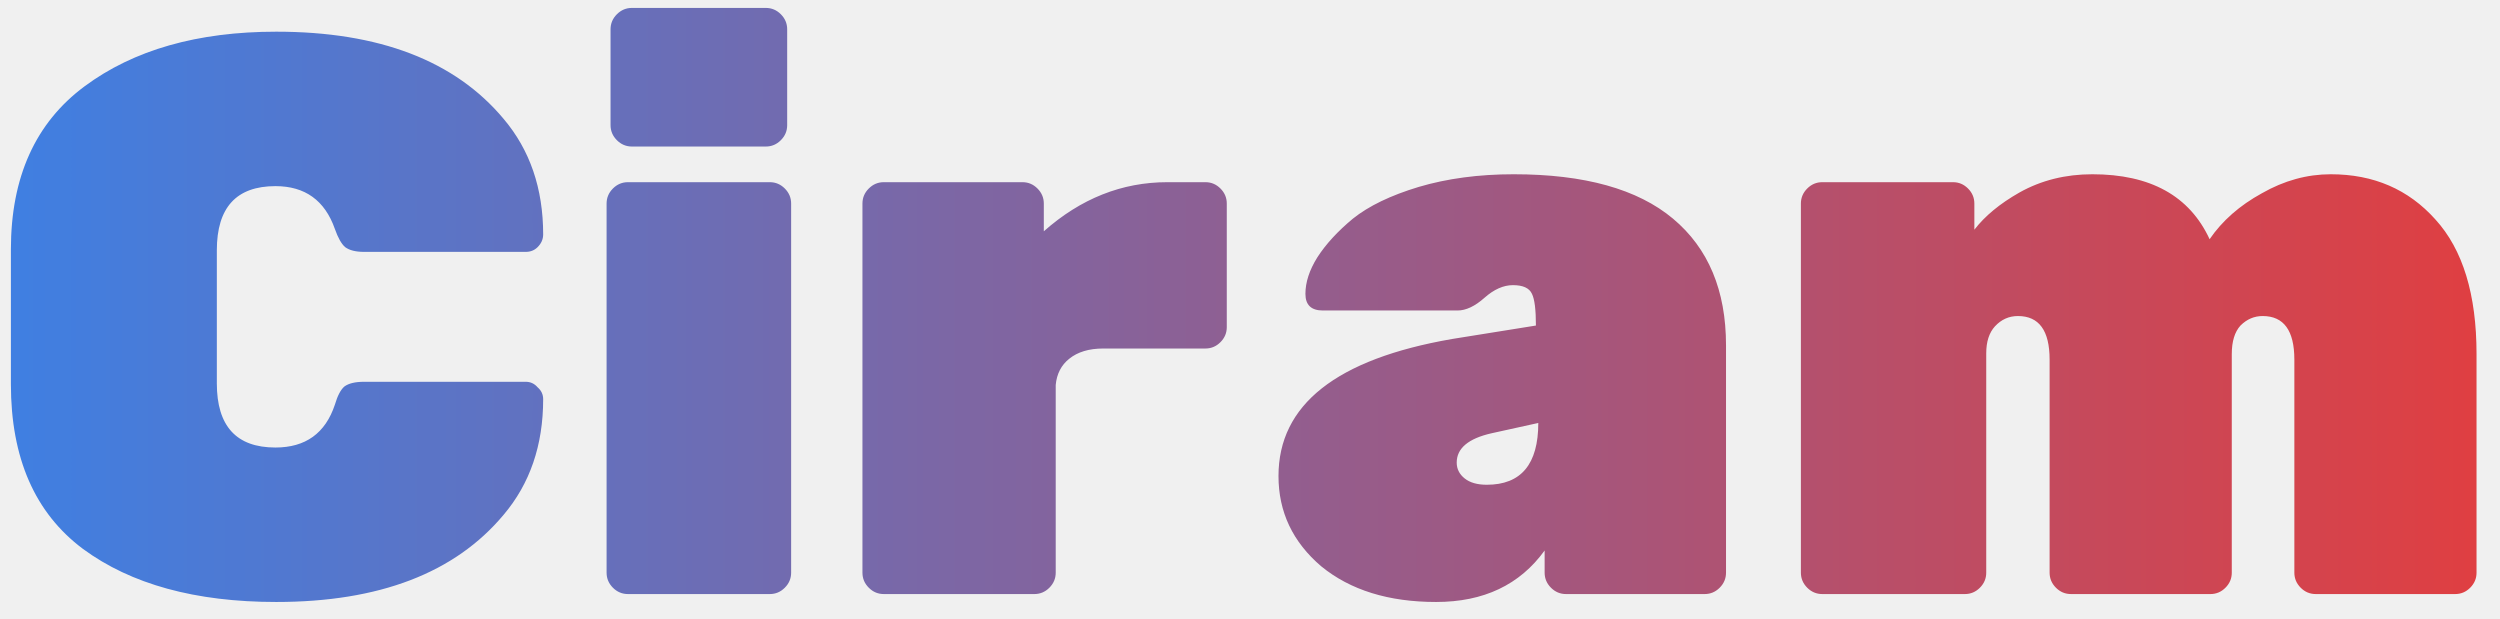
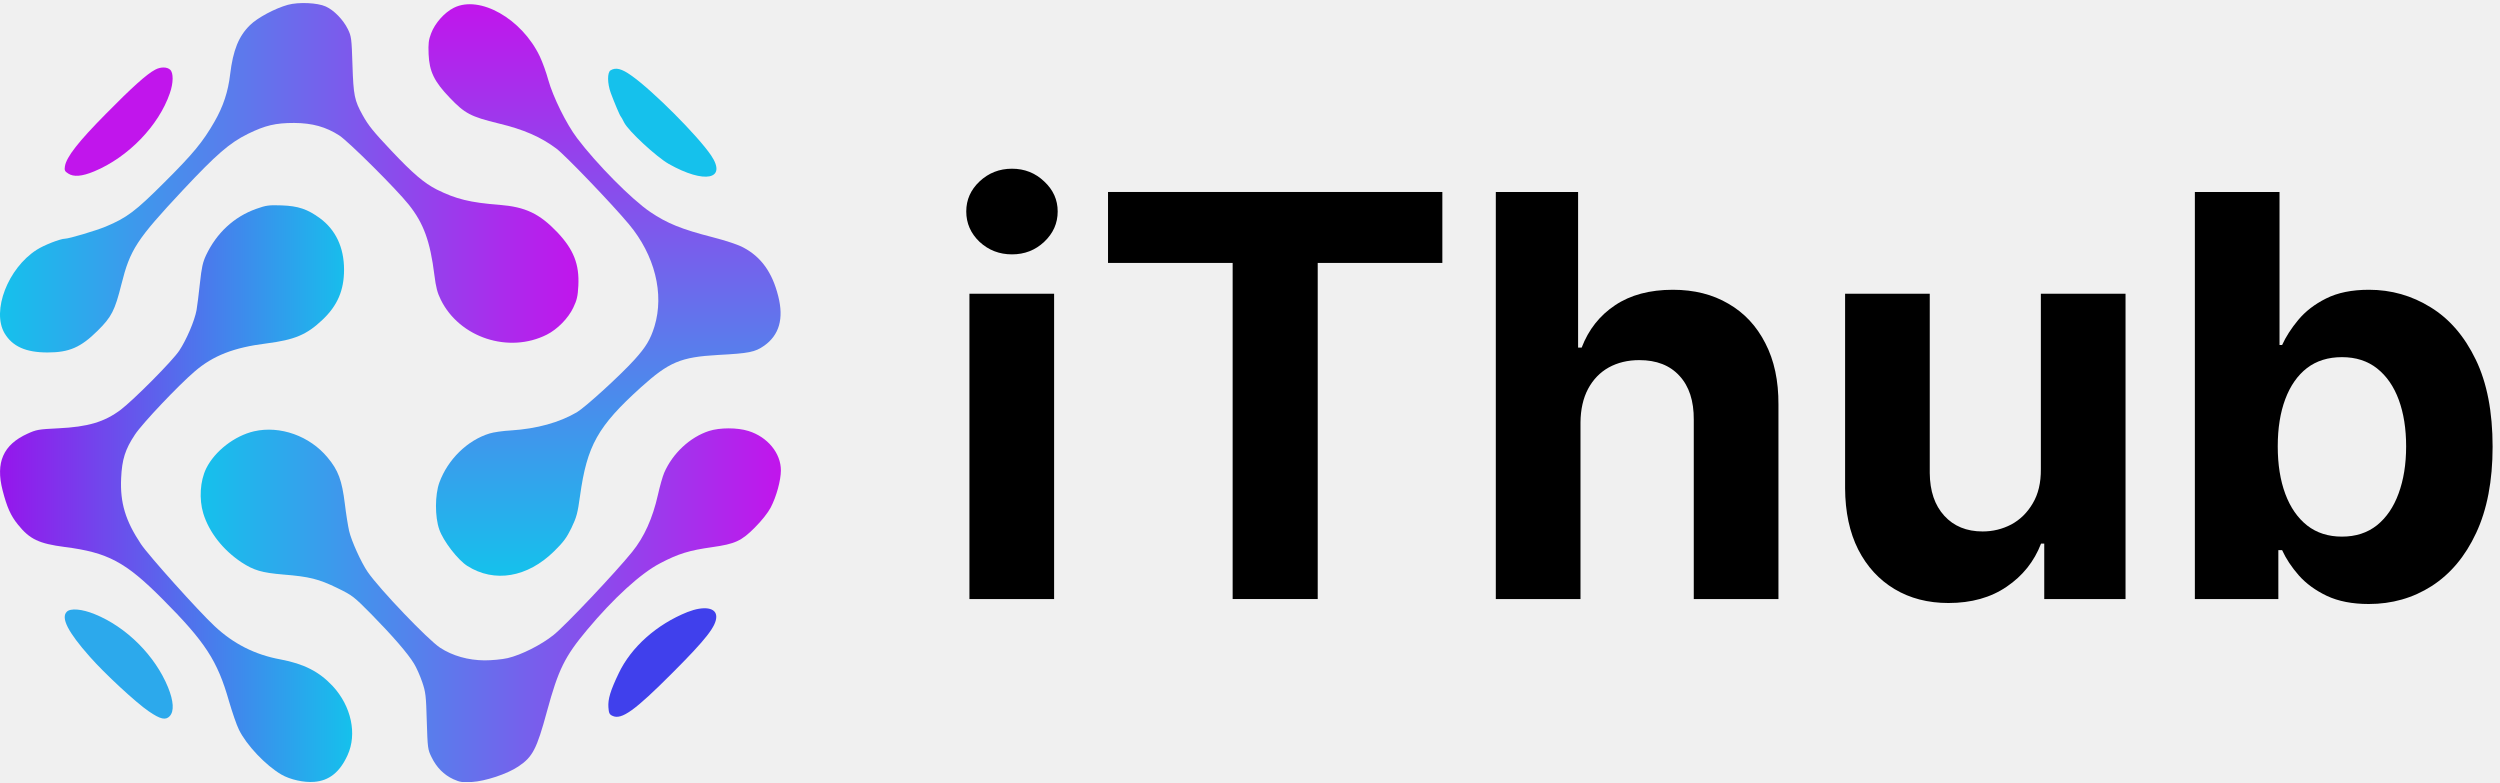
- <svg xmlns="http://www.w3.org/2000/svg" width="101" height="25" viewBox="0 0 101 25" fill="none">
-   <path d="M8.76 10.112V15.488C8.76 17.216 9.549 18.08 11.128 18.08C12.344 18.08 13.144 17.504 13.528 16.352C13.635 15.989 13.763 15.744 13.912 15.616C14.083 15.488 14.349 15.424 14.712 15.424H21.24C21.432 15.424 21.592 15.499 21.72 15.648C21.869 15.776 21.944 15.936 21.944 16.128C21.944 17.984 21.411 19.541 20.344 20.8C18.381 23.147 15.32 24.32 11.16 24.32C7.896 24.32 5.293 23.605 3.352 22.176C1.411 20.725 0.44 18.507 0.44 15.52V10.08C0.44 7.157 1.432 4.96 3.416 3.488C5.4 2.016 7.981 1.28 11.16 1.28C15.32 1.28 18.381 2.453 20.344 4.8C21.411 6.059 21.944 7.616 21.944 9.472C21.944 9.664 21.869 9.835 21.72 9.984C21.592 10.112 21.432 10.176 21.24 10.176H14.712C14.371 10.176 14.115 10.112 13.944 9.984C13.795 9.856 13.656 9.611 13.528 9.248C13.123 8.096 12.323 7.52 11.128 7.52C9.549 7.52 8.76 8.384 8.76 10.112ZM31.098 24H25.37C25.136 24 24.933 23.915 24.762 23.744C24.592 23.573 24.506 23.371 24.506 23.136V8.224C24.506 7.989 24.592 7.787 24.762 7.616C24.933 7.445 25.136 7.36 25.37 7.36H31.098C31.333 7.36 31.536 7.445 31.706 7.616C31.877 7.787 31.962 7.989 31.962 8.224V23.136C31.962 23.371 31.877 23.573 31.706 23.744C31.536 23.915 31.333 24 31.098 24ZM31.802 1.184V5.056C31.802 5.291 31.717 5.493 31.546 5.664C31.376 5.835 31.173 5.92 30.938 5.92H25.53C25.296 5.92 25.093 5.835 24.922 5.664C24.752 5.493 24.666 5.291 24.666 5.056V1.184C24.666 0.949 24.752 0.747 24.922 0.576C25.093 0.405 25.296 0.32 25.53 0.32H30.938C31.173 0.32 31.376 0.405 31.546 0.576C31.717 0.747 31.802 0.949 31.802 1.184ZM42.17 8.224V9.344C43.664 8.021 45.328 7.36 47.163 7.36H48.699C48.933 7.36 49.136 7.445 49.306 7.616C49.477 7.787 49.562 7.989 49.562 8.224V13.216C49.562 13.451 49.477 13.653 49.306 13.824C49.136 13.995 48.933 14.08 48.699 14.08H44.571C43.995 14.08 43.536 14.219 43.194 14.496C42.874 14.752 42.693 15.104 42.651 15.552V23.136C42.651 23.371 42.565 23.573 42.395 23.744C42.224 23.915 42.021 24 41.786 24H35.706C35.472 24 35.269 23.915 35.099 23.744C34.928 23.573 34.843 23.371 34.843 23.136V8.224C34.843 7.989 34.928 7.787 35.099 7.616C35.269 7.445 35.472 7.36 35.706 7.36H41.306C41.541 7.36 41.744 7.445 41.914 7.616C42.085 7.787 42.17 7.989 42.17 8.224ZM51.651 19.232C51.651 16.352 53.987 14.507 58.659 13.696L62.051 13.152C62.051 12.512 61.998 12.085 61.891 11.872C61.785 11.637 61.529 11.52 61.123 11.52C60.739 11.52 60.355 11.691 59.971 12.032C59.587 12.373 59.225 12.544 58.883 12.544H53.443C52.974 12.544 52.739 12.32 52.739 11.872C52.739 11.403 52.899 10.912 53.219 10.4C53.561 9.867 54.041 9.344 54.659 8.832C55.299 8.32 56.185 7.893 57.315 7.552C58.467 7.211 59.747 7.04 61.155 7.04C64.014 7.04 66.158 7.637 67.587 8.832C69.017 10.027 69.731 11.733 69.731 13.952V23.136C69.731 23.371 69.646 23.573 69.475 23.744C69.305 23.915 69.102 24 68.867 24H63.267C63.033 24 62.83 23.915 62.659 23.744C62.489 23.573 62.403 23.371 62.403 23.136V22.24C61.401 23.627 59.939 24.32 58.019 24.32C56.099 24.32 54.553 23.84 53.379 22.88C52.227 21.899 51.651 20.683 51.651 19.232ZM60.067 19.584C61.454 19.584 62.147 18.752 62.147 17.088L60.259 17.504C59.321 17.717 58.851 18.112 58.851 18.688C58.851 18.944 58.958 19.157 59.171 19.328C59.385 19.499 59.683 19.584 60.067 19.584ZM91.412 12.768C91.071 12.768 90.772 12.896 90.516 13.152C90.282 13.408 90.164 13.792 90.164 14.304V23.136C90.164 23.371 90.079 23.573 89.908 23.744C89.738 23.915 89.535 24 89.3 24H83.668C83.434 24 83.231 23.915 83.06 23.744C82.89 23.573 82.804 23.371 82.804 23.136V14.528C82.804 13.355 82.378 12.768 81.524 12.768C81.162 12.768 80.852 12.907 80.596 13.184C80.362 13.44 80.244 13.803 80.244 14.272V23.136C80.244 23.371 80.159 23.573 79.988 23.744C79.818 23.915 79.615 24 79.38 24H73.62C73.386 24 73.183 23.915 73.012 23.744C72.842 23.573 72.756 23.371 72.756 23.136V8.224C72.756 7.989 72.842 7.787 73.012 7.616C73.183 7.445 73.386 7.36 73.62 7.36H78.9C79.135 7.36 79.338 7.445 79.508 7.616C79.679 7.787 79.764 7.989 79.764 8.224V9.28C80.191 8.725 80.799 8.224 81.588 7.776C82.463 7.285 83.444 7.04 84.532 7.04C86.879 7.04 88.458 7.915 89.268 9.664C89.78 8.917 90.484 8.299 91.38 7.808C92.276 7.296 93.204 7.04 94.164 7.04C95.892 7.04 97.3 7.648 98.388 8.864C99.498 10.08 100.052 11.893 100.052 14.304V23.136C100.052 23.371 99.967 23.573 99.796 23.744C99.626 23.915 99.423 24 99.188 24H93.556C93.322 24 93.119 23.915 92.948 23.744C92.778 23.573 92.692 23.371 92.692 23.136V14.528C92.692 13.355 92.266 12.768 91.412 12.768Z" fill="url(#paint0_linear_15_459)" />
+ <svg xmlns="http://www.w3.org/2000/svg" width="163" height="51" viewBox="0 0 163 51" fill="none">
+   <g clip-path="url(#clip0_12_222)">
+     <mask id="mask0_12_222" style="mask-type:luminance" maskUnits="userSpaceOnUse" x="0" y="0" width="163" height="51">
+       <path d="M163 0H0V51H163V0Z" fill="white" />
+     </mask>
+     <g mask="url(#mask0_12_222)">
+       <path d="M18.769 0.314C17.944 0.543 16.799 1.147 16.305 1.633C15.563 2.356 15.197 3.263 15.005 4.847C14.876 5.965 14.556 6.944 13.979 7.943C13.228 9.252 12.596 10.022 10.709 11.899C8.841 13.767 8.273 14.198 6.89 14.775C6.249 15.04 4.5 15.562 4.244 15.562C3.941 15.562 2.861 15.984 2.394 16.286C0.516 17.486 -0.555 20.27 0.296 21.726C0.809 22.587 1.679 22.981 3.099 22.981C4.509 22.981 5.269 22.651 6.368 21.561C7.275 20.663 7.486 20.251 7.916 18.539C8.484 16.268 8.905 15.627 11.909 12.412C14.107 10.067 14.959 9.326 16.159 8.73C17.303 8.172 17.963 8.016 19.181 8.016C20.371 8.025 21.25 8.272 22.12 8.831C22.725 9.225 25.839 12.32 26.654 13.346C27.615 14.555 28.046 15.718 28.321 17.925C28.421 18.722 28.513 19.088 28.742 19.546C29.96 22.019 33.175 23.072 35.656 21.817C36.343 21.47 37.048 20.755 37.378 20.059C37.616 19.564 37.671 19.317 37.708 18.63C37.781 17.229 37.397 16.268 36.343 15.15C35.171 13.923 34.264 13.493 32.561 13.355C30.647 13.209 29.731 12.98 28.476 12.357C27.652 11.936 26.919 11.313 25.527 9.838C24.319 8.556 24.025 8.19 23.641 7.503C23.11 6.542 23.046 6.23 22.981 4.234C22.926 2.494 22.908 2.365 22.679 1.898C22.377 1.285 21.773 0.662 21.241 0.424C20.701 0.177 19.474 0.122 18.769 0.314Z" fill="url(#paint0_linear_12_222)" />
+       <path d="M29.593 0.506C28.98 0.808 28.357 1.514 28.11 2.173C27.945 2.603 27.917 2.841 27.945 3.528C27.991 4.655 28.311 5.323 29.328 6.377C30.308 7.402 30.692 7.604 32.487 8.043C34.163 8.446 35.244 8.923 36.27 9.683C36.856 10.122 39.896 13.291 41.005 14.619C42.69 16.634 43.322 19.152 42.671 21.286C42.406 22.138 42.122 22.614 41.38 23.438C40.464 24.455 38.165 26.552 37.607 26.882C36.462 27.55 35.006 27.953 33.33 28.063C32.799 28.091 32.167 28.182 31.91 28.265C30.463 28.713 29.2 29.959 28.65 31.452C28.357 32.249 28.348 33.696 28.641 34.52C28.897 35.271 29.85 36.507 30.473 36.901C32.24 38.018 34.392 37.652 36.132 35.939C36.737 35.344 36.947 35.06 37.259 34.419C37.589 33.732 37.662 33.467 37.817 32.34C38.275 29.043 38.971 27.798 41.801 25.242C43.624 23.603 44.384 23.283 46.792 23.145C48.844 23.035 49.219 22.962 49.824 22.541C50.804 21.845 51.115 20.782 50.74 19.308C50.355 17.769 49.632 16.753 48.468 16.139C48.139 15.956 47.333 15.691 46.481 15.471C44.439 14.949 43.495 14.564 42.397 13.822C41.178 12.998 38.889 10.681 37.625 9.005C36.92 8.071 36.059 6.322 35.748 5.213C35.619 4.737 35.372 4.05 35.198 3.684C34.026 1.22 31.278 -0.336 29.593 0.506Z" fill="url(#paint1_linear_12_222)" />
+       <path d="M10.114 4.545C9.573 4.829 8.621 5.68 6.899 7.429C5.104 9.243 4.335 10.232 4.234 10.836C4.188 11.102 4.225 11.175 4.445 11.313C4.802 11.551 5.342 11.505 6.139 11.175C8.364 10.25 10.352 8.19 11.075 6.074C11.313 5.396 11.313 4.746 11.094 4.545C10.883 4.352 10.471 4.352 10.114 4.545Z" fill="#C115EC" />
+       <path d="M39.815 4.582C39.586 4.71 39.595 5.442 39.824 6.065C40.044 6.66 40.41 7.531 40.474 7.595C40.502 7.622 40.602 7.796 40.694 7.988C40.978 8.547 42.8 10.232 43.606 10.69C45.941 12.009 47.425 11.707 46.363 10.131C45.484 8.84 42.562 5.91 41.17 4.93C40.529 4.472 40.154 4.38 39.815 4.582Z" fill="#15C1EC" />
+       <path d="M16.699 13.62C15.261 14.133 14.125 15.187 13.438 16.634C13.219 17.101 13.145 17.439 13.035 18.465C12.962 19.161 12.861 19.949 12.816 20.214C12.687 20.919 12.165 22.138 11.689 22.861C11.249 23.53 8.722 26.067 7.87 26.717C6.808 27.514 5.736 27.834 3.795 27.926C2.522 27.99 2.375 28.008 1.78 28.283C0.214 28.997 -0.299 30.151 0.168 31.964C0.452 33.072 0.699 33.622 1.166 34.199C1.935 35.161 2.54 35.444 4.225 35.664C7.027 36.022 8.181 36.635 10.581 39.044C13.393 41.864 14.18 43.083 14.931 45.72C15.142 46.434 15.426 47.277 15.581 47.579C16.067 48.577 17.312 49.896 18.347 50.501C18.915 50.83 19.812 51.032 20.481 50.977C21.461 50.904 22.157 50.345 22.661 49.237C23.293 47.863 22.908 46.05 21.699 44.74C20.82 43.797 19.831 43.284 18.274 42.991C16.625 42.689 15.215 41.974 13.988 40.82C12.962 39.868 9.674 36.205 9.189 35.472C8.181 33.961 7.824 32.779 7.898 31.186C7.952 29.95 8.163 29.29 8.804 28.328C9.29 27.596 11.634 25.123 12.706 24.207C13.905 23.182 15.242 22.66 17.358 22.394C19.217 22.156 19.996 21.826 21.021 20.855C22.001 19.93 22.432 18.932 22.432 17.586C22.432 16.139 21.891 14.985 20.856 14.225C20.05 13.639 19.446 13.428 18.356 13.391C17.532 13.364 17.367 13.382 16.699 13.62Z" fill="url(#paint2_linear_12_222)" />
+       <path d="M46.225 28.1C44.988 28.503 43.853 29.557 43.303 30.83C43.203 31.068 43.019 31.709 42.9 32.249C42.552 33.797 42.003 35.015 41.215 35.986C40.144 37.314 36.856 40.794 36.096 41.398C35.299 42.039 33.998 42.699 33.101 42.909C32.735 42.992 32.084 43.056 31.59 43.056C30.527 43.047 29.511 42.763 28.696 42.232C27.899 41.71 24.739 38.404 23.97 37.286C23.549 36.672 22.908 35.262 22.761 34.612C22.688 34.282 22.56 33.495 22.486 32.863C22.294 31.306 22.056 30.665 21.36 29.831C20.197 28.421 18.255 27.734 16.57 28.119C15.297 28.412 14.006 29.41 13.447 30.537C13.044 31.352 12.971 32.542 13.255 33.476C13.63 34.703 14.546 35.867 15.746 36.663C16.543 37.185 17.065 37.341 18.466 37.46C20.179 37.597 20.783 37.753 21.974 38.33C22.99 38.825 23.064 38.889 24.217 40.052C25.573 41.435 26.589 42.598 26.992 43.267C27.148 43.514 27.386 44.054 27.524 44.457C27.753 45.126 27.78 45.345 27.826 47.021C27.881 48.78 27.89 48.871 28.137 49.366C28.458 50.034 28.943 50.52 29.557 50.804C29.987 50.996 30.152 51.023 30.756 50.987C31.654 50.932 33.064 50.465 33.788 49.98C34.731 49.357 34.997 48.835 35.665 46.371C36.407 43.651 36.819 42.809 38.285 41.059C40.006 38.999 41.783 37.378 43.038 36.727C44.237 36.096 44.943 35.885 46.435 35.674C47.928 35.464 48.349 35.271 49.219 34.392C49.659 33.953 50.071 33.431 50.245 33.101C50.621 32.386 50.914 31.315 50.914 30.665C50.914 29.547 50.044 28.485 48.798 28.1C48.075 27.872 46.939 27.872 46.225 28.1Z" fill="url(#paint3_linear_12_222)" />
+       <path d="M44.824 39.905C42.827 40.702 41.151 42.186 40.336 43.907C39.805 45.016 39.631 45.574 39.668 46.115C39.695 46.49 39.732 46.582 39.933 46.673C40.52 46.957 41.389 46.334 43.844 43.871C46.051 41.664 46.701 40.821 46.701 40.208C46.701 39.612 45.904 39.484 44.824 39.905Z" fill="#4040EC" />
+       <path d="M4.354 39.887C3.96 40.281 4.427 41.206 5.838 42.799C6.808 43.907 8.887 45.831 9.702 46.38C10.462 46.902 10.801 46.975 11.067 46.691C11.36 46.371 11.323 45.721 10.957 44.814C10.114 42.754 8.255 40.885 6.176 40.043C5.343 39.704 4.592 39.64 4.354 39.887Z" fill="#2CA9EC" />
+     </g>
+     <path d="M143.105 39.057V12.517H148.625V22.495H148.794C149.036 21.96 149.386 21.415 149.844 20.862C150.31 20.301 150.915 19.834 151.658 19.463C152.41 19.083 153.343 18.893 154.457 18.893C155.909 18.893 157.248 19.273 158.474 20.033C159.701 20.785 160.682 21.921 161.416 23.441C162.151 24.953 162.518 26.85 162.518 29.13C162.518 31.351 162.159 33.226 161.442 34.755C160.734 36.275 159.766 37.429 158.539 38.215C157.321 38.992 155.956 39.381 154.444 39.381C153.373 39.381 152.461 39.204 151.71 38.85C150.967 38.496 150.358 38.051 149.882 37.515C149.407 36.971 149.044 36.422 148.794 35.869H148.548V39.057H143.105ZM148.509 29.105C148.509 30.288 148.673 31.32 149.001 32.202C149.33 33.083 149.805 33.77 150.427 34.262C151.049 34.746 151.805 34.988 152.695 34.988C153.593 34.988 154.353 34.742 154.975 34.249C155.597 33.748 156.068 33.057 156.388 32.176C156.716 31.286 156.88 30.262 156.88 29.105C156.88 27.955 156.721 26.945 156.401 26.072C156.081 25.199 155.61 24.517 154.988 24.024C154.366 23.532 153.602 23.286 152.695 23.286C151.796 23.286 151.036 23.523 150.414 23.998C149.8 24.474 149.33 25.148 149.001 26.02C148.673 26.893 148.509 27.921 148.509 29.105Z" fill="black" />
+     <path d="M133.064 30.581V19.151H138.585V39.057H133.285V35.441H133.077C132.628 36.608 131.881 37.545 130.835 38.253C129.799 38.962 128.533 39.316 127.038 39.316C125.708 39.316 124.537 39.014 123.526 38.409C122.516 37.804 121.725 36.944 121.155 35.83C120.593 34.715 120.308 33.381 120.3 31.826V19.151H125.82V30.841C125.829 32.016 126.144 32.944 126.766 33.627C127.388 34.309 128.222 34.651 129.267 34.651C129.933 34.651 130.555 34.499 131.134 34.197C131.712 33.886 132.179 33.428 132.533 32.823C132.896 32.219 133.073 31.471 133.064 30.581Z" fill="black" />
+     <path d="M103.048 27.549V39.057H97.527V12.517H102.892V22.664H103.125C103.575 21.489 104.3 20.569 105.302 19.903C106.305 19.23 107.562 18.893 109.074 18.893C110.456 18.893 111.661 19.195 112.689 19.8C113.726 20.396 114.529 21.256 115.1 22.379C115.679 23.493 115.964 24.828 115.955 26.383V39.057H110.434V27.368C110.443 26.141 110.132 25.186 109.501 24.504C108.879 23.821 108.007 23.48 106.883 23.48C106.132 23.48 105.467 23.64 104.888 23.96C104.318 24.279 103.868 24.746 103.54 25.359C103.22 25.964 103.056 26.694 103.048 27.549Z" fill="black" />
+     <path d="M72.243 17.143V12.517H94.041V17.143H85.915V39.057H80.369V17.143H72.243Z" fill="black" />
+     <path d="M63.207 39.057V19.151H68.728V39.057H63.207ZM65.981 16.585C65.16 16.585 64.456 16.313 63.868 15.769C63.289 15.216 63 14.555 63 13.786C63 13.026 63.289 12.374 63.868 11.829C64.456 11.277 65.16 11 65.981 11C66.801 11 67.501 11.277 68.08 11.829C68.668 12.374 68.961 13.026 68.961 13.786C68.961 14.555 68.668 15.216 68.08 15.769C67.501 16.313 66.801 16.585 65.981 16.585Z" fill="black" />
+   </g>
  <defs>
-     <linearGradient id="paint0_linear_15_459" x1="-1" y1="13.5" x2="103" y2="13.5" gradientUnits="userSpaceOnUse">
-       <stop stop-color="#3D80E4" />
-       <stop offset="1" stop-color="#E43D3D" />
+     <linearGradient id="paint0_linear_12_222" x1="1.26343e-07" y1="11.589" x2="37.717" y2="11.589" gradientUnits="userSpaceOnUse">
+       <stop stop-color="#15C1EC" />
+       <stop offset="1" stop-color="#C115EC" />
    </linearGradient>
+     <linearGradient id="paint1_linear_12_222" x1="39.415" y1="37.54" x2="39.415" y2="0.275" gradientUnits="userSpaceOnUse">
+       <stop stop-color="#15C1EC" />
+       <stop offset="1" stop-color="#C115EC" />
+     </linearGradient>
+     <linearGradient id="paint2_linear_12_222" x1="0.002" y1="32.184" x2="22.961" y2="32.184" gradientUnits="userSpaceOnUse">
+       <stop stop-color="#9615EC" />
+       <stop offset="1" stop-color="#15C1EC" />
+     </linearGradient>
+     <linearGradient id="paint3_linear_12_222" x1="13.084" y1="39.465" x2="50.914" y2="39.465" gradientUnits="userSpaceOnUse">
+       <stop stop-color="#15C1EC" />
+       <stop offset="1" stop-color="#C115EC" />
+     </linearGradient>
+     <clipPath id="clip0_12_222">
+       <rect width="163" height="51" fill="white" />
+     </clipPath>
  </defs>
</svg>
